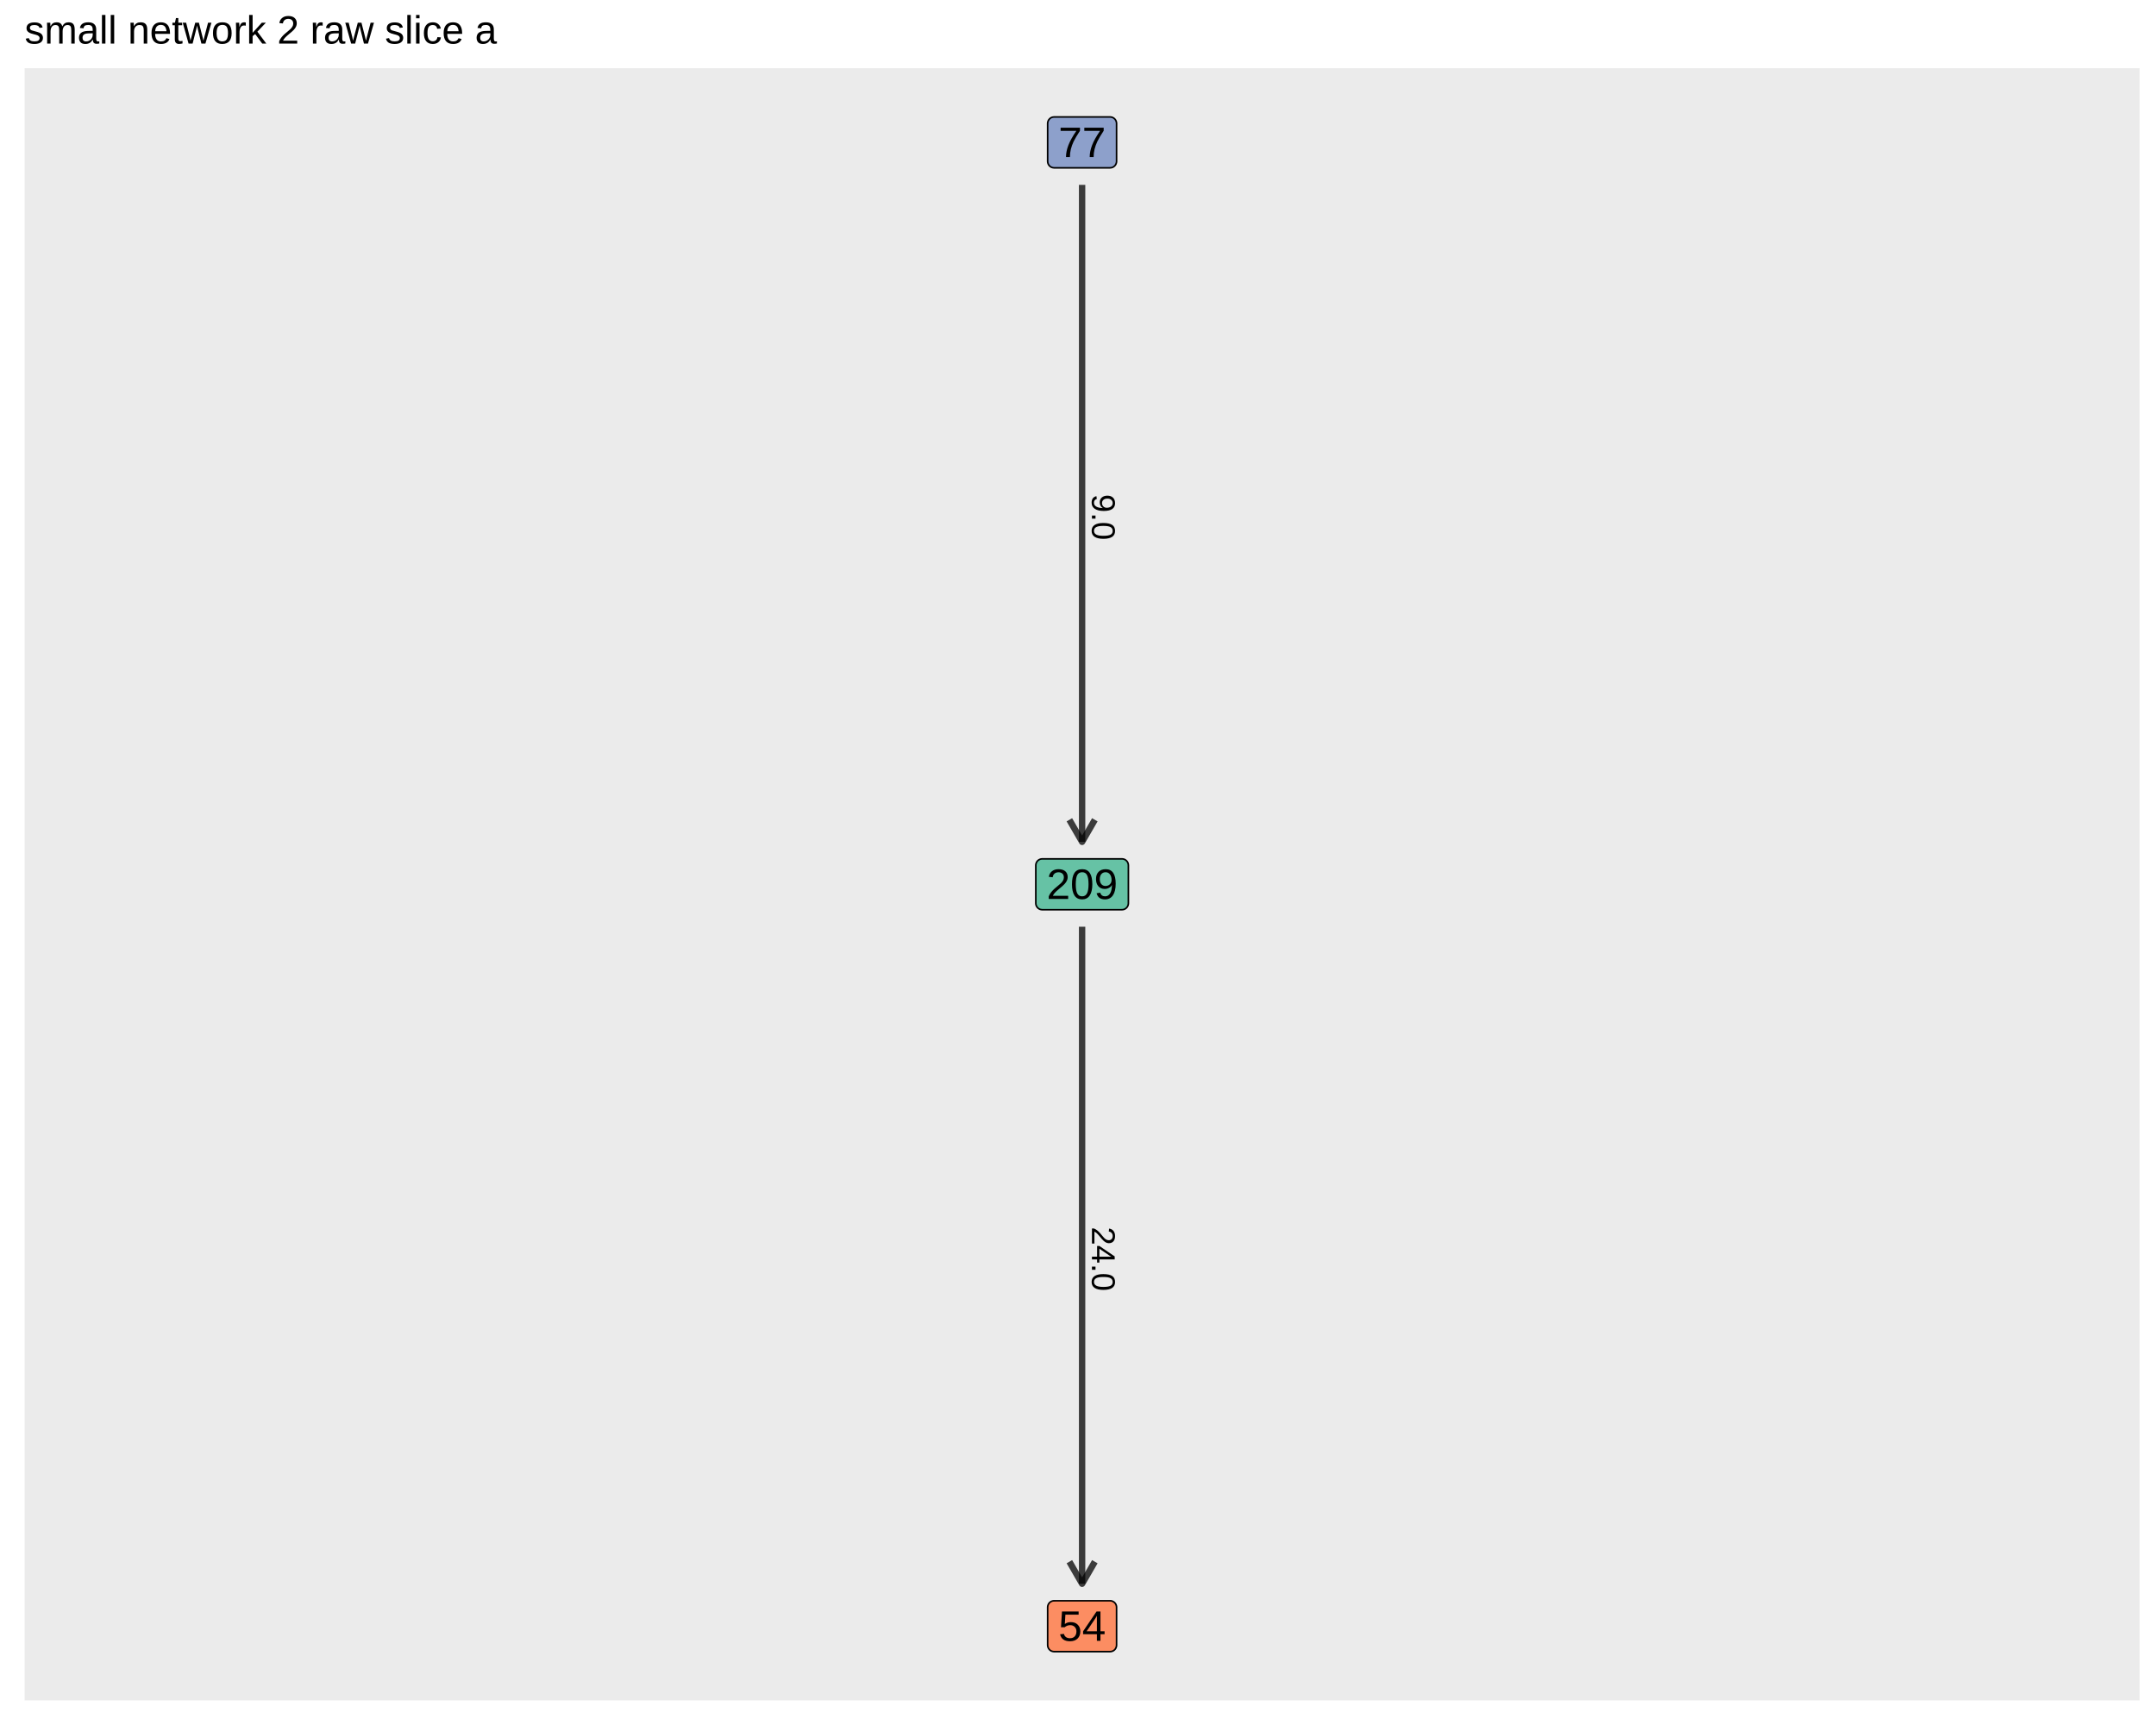
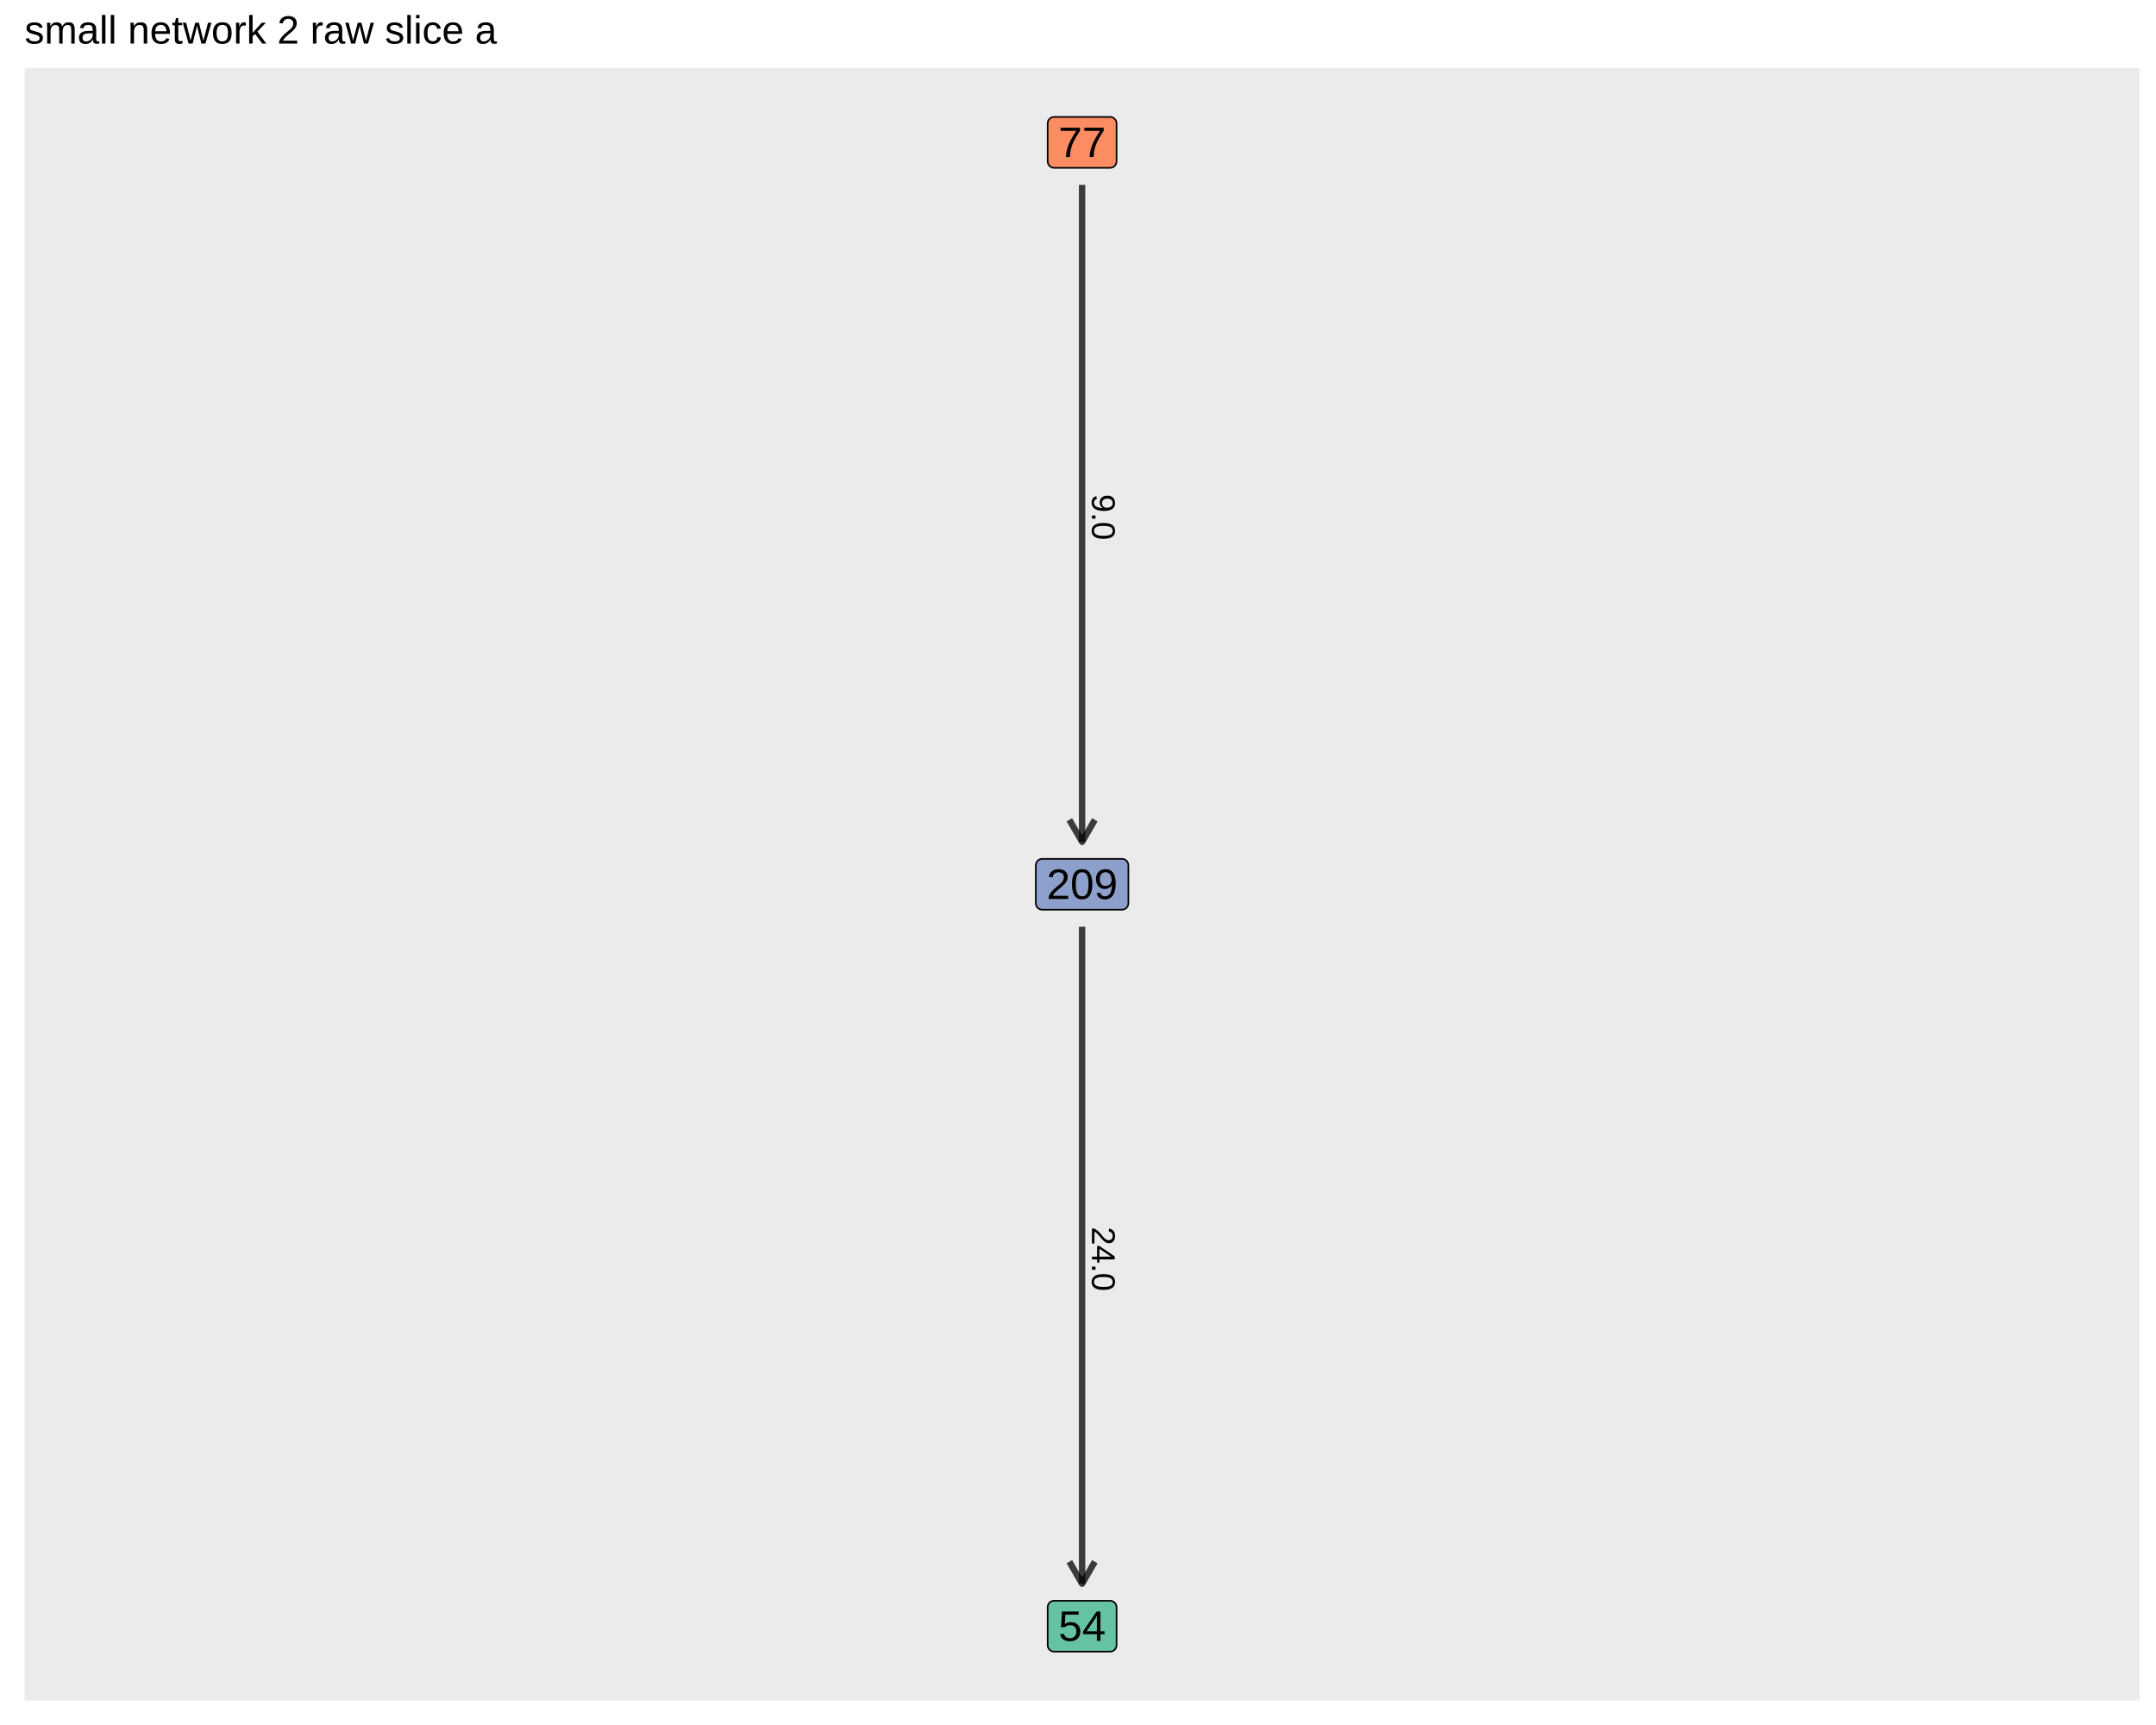
<svg xmlns="http://www.w3.org/2000/svg" viewBox="0 0 720.00 576.00">
  <defs>
    <style type="text/css">
    line, polyline, polygon, path, rect, circle {
      fill: none;
      stroke: #000000;
      stroke-linecap: round;
      stroke-linejoin: round;
      stroke-miterlimit: 10.00;
    }
  </style>
  </defs>
  <rect width="100%" height="100%" style="stroke: none; fill: #FFFFFF;" />
  <rect x="0.00" y="0.00" width="720.00" height="576.00" style="stroke-width: 1.07; stroke: #FFFFFF; fill: #FFFFFF;" />
  <defs>
    <clipPath id="cpOC4yMnw3MTQuNTJ8NTY3Ljc4fDIyLjc3">
      <rect x="8.22" y="22.77" width="706.30" height="545.01" />
    </clipPath>
  </defs>
  <rect x="8.22" y="22.77" width="706.30" height="545.01" style="stroke-width: 1.07; stroke: none; fill: #EBEBEB;" clip-path="url(#cpOC4yMnw3MTQuNTJ8NTY3Ljc4fDIyLjc3)" />
  <polyline points="361.37,61.72 361.37,62.56 361.37,65.06 361.37,67.56 361.37,70.07 361.37,72.57 361.37,75.07 361.37,77.57 361.37,80.07 361.37,82.58 361.37,85.08 361.37,87.58 361.37,90.08 361.37,92.59 361.37,95.09 361.37,97.59 361.37,100.09 361.37,102.60 361.37,105.10 361.37,107.60 361.37,110.10 361.37,112.61 361.37,115.11 361.37,117.61 361.37,120.11 361.37,122.61 361.37,125.12 361.37,127.62 361.37,130.12 361.37,132.62 361.37,135.13 361.37,137.63 361.37,140.13 361.37,142.63 361.37,145.14 361.37,147.64 361.37,150.14 361.37,152.64 361.37,155.15 361.37,157.65 361.37,160.15 361.37,162.65 361.37,165.15 361.37,167.66 361.37,170.16 361.37,172.66 361.37,175.16 361.37,177.67 361.37,180.17 361.37,182.67 361.37,185.17 361.37,187.68 361.37,190.18 361.37,192.68 361.37,195.18 361.37,197.68 361.37,200.19 361.37,202.69 361.37,205.19 361.37,207.69 361.37,210.20 361.37,212.70 361.37,215.20 361.37,217.70 361.37,220.21 361.37,222.71 361.37,225.21 361.37,227.71 361.37,230.22 361.37,232.72 361.37,235.22 361.37,237.72 361.37,240.22 361.37,242.73 361.37,245.23 361.37,247.73 361.37,250.23 361.37,252.74 361.37,255.24 361.37,257.74 361.37,260.24 361.37,262.75 361.37,265.25 361.37,267.75 361.37,270.25 361.37,272.76 361.37,275.26 361.37,277.76 361.37,280.26 361.37,281.10 " style="stroke-width: 2.13; stroke: #000000; stroke-opacity: 0.75; stroke-linecap: butt;" clip-path="url(#cpOC4yMnw3MTQuNTJ8NTY3Ljc4fDIyLjc3)" />
  <polyline points="357.12,273.74 361.37,281.10 365.62,273.74 " style="stroke-width: 2.13; stroke: #000000; stroke-opacity: 0.75; stroke-linecap: butt;" clip-path="url(#cpOC4yMnw3MTQuNTJ8NTY3Ljc4fDIyLjc3)" />
  <polyline points="361.37,309.45 361.37,310.29 361.37,312.79 361.37,315.29 361.37,317.80 361.37,320.30 361.37,322.80 361.37,325.30 361.37,327.81 361.37,330.31 361.37,332.81 361.37,335.31 361.37,337.82 361.37,340.32 361.37,342.82 361.37,345.32 361.37,347.83 361.37,350.33 361.37,352.83 361.37,355.33 361.37,357.83 361.37,360.34 361.37,362.84 361.37,365.34 361.37,367.84 361.37,370.35 361.37,372.85 361.37,375.35 361.37,377.85 361.37,380.36 361.37,382.86 361.37,385.36 361.37,387.86 361.37,390.36 361.37,392.87 361.37,395.37 361.37,397.87 361.37,400.37 361.37,402.88 361.37,405.38 361.37,407.88 361.37,410.38 361.37,412.89 361.37,415.39 361.37,417.89 361.37,420.39 361.37,422.90 361.37,425.40 361.37,427.90 361.37,430.40 361.37,432.90 361.37,435.41 361.37,437.91 361.37,440.41 361.37,442.91 361.37,445.42 361.37,447.92 361.37,450.42 361.37,452.92 361.37,455.43 361.37,457.93 361.37,460.43 361.37,462.93 361.37,465.44 361.37,467.94 361.37,470.44 361.37,472.94 361.37,475.44 361.37,477.95 361.37,480.45 361.37,482.95 361.37,485.45 361.37,487.96 361.37,490.46 361.37,492.96 361.37,495.46 361.37,497.97 361.37,500.47 361.37,502.97 361.37,505.47 361.37,507.97 361.37,510.48 361.37,512.98 361.37,515.48 361.37,517.98 361.37,520.49 361.37,522.99 361.37,525.49 361.37,527.99 361.37,528.83 " style="stroke-width: 2.13; stroke: #000000; stroke-opacity: 0.75; stroke-linecap: butt;" clip-path="url(#cpOC4yMnw3MTQuNTJ8NTY3Ljc4fDIyLjc3)" />
  <polyline points="357.12,521.47 361.37,528.83 365.62,521.47 " style="stroke-width: 2.13; stroke: #000000; stroke-opacity: 0.75; stroke-linecap: butt;" clip-path="url(#cpOC4yMnw3MTQuNTJ8NTY3Ljc4fDIyLjc3)" />
  <g clip-path="url(#cpOC4yMnw3MTQuNTJ8NTY3Ljc4fDIyLjc3)">
    <text transform="translate(364.66,164.99) rotate(-270)" style="font-size: 11.04px; font-family: Liberation Sans;" textLength="15.34px" lengthAdjust="spacingAndGlyphs">9.0</text>
  </g>
  <g clip-path="url(#cpOC4yMnw3MTQuNTJ8NTY3Ljc4fDIyLjc3)">
    <text transform="translate(364.66,409.65) rotate(-270)" style="font-size: 11.04px; font-family: Liberation Sans;" textLength="21.48px" lengthAdjust="spacingAndGlyphs">24.0</text>
  </g>
-   <polygon points="352.02,56.04 370.72,56.04 370.63,56.03 370.98,56.02 371.32,55.95 371.64,55.83 371.94,55.65 372.21,55.43 372.44,55.17 372.63,54.88 372.76,54.56 372.85,54.22 372.88,53.88 372.88,53.88 372.88,41.21 372.88,41.21 372.85,40.87 372.76,40.53 372.63,40.21 372.44,39.92 372.21,39.66 371.94,39.44 371.64,39.26 371.32,39.14 370.98,39.07 370.72,39.05 352.02,39.05 352.28,39.07 351.94,39.06 351.59,39.10 351.26,39.19 350.94,39.34 350.66,39.54 350.41,39.78 350.20,40.06 350.04,40.37 349.93,40.70 349.87,41.04 349.86,41.21 349.86,53.88 349.87,53.70 349.87,54.05 349.93,54.39 350.04,54.72 350.20,55.03 350.41,55.31 350.66,55.55 350.94,55.75 351.26,55.89 351.59,55.99 351.94,56.03 " style="stroke-width: 0.53; fill: #8DA0CB;" clip-path="url(#cpOC4yMnw3MTQuNTJ8NTY3Ljc4fDIyLjc3)" />
+   <polygon points="352.02,56.04 370.72,56.04 370.63,56.03 370.98,56.02 371.32,55.95 371.64,55.83 371.94,55.65 372.21,55.43 372.44,55.17 372.63,54.88 372.76,54.56 372.85,54.22 372.88,53.88 372.88,53.88 372.88,41.21 372.88,41.21 372.85,40.87 372.76,40.53 372.63,40.21 372.44,39.92 372.21,39.66 371.94,39.44 371.64,39.26 371.32,39.14 370.98,39.07 370.72,39.05 352.02,39.05 352.28,39.07 351.94,39.06 351.59,39.10 351.26,39.19 350.94,39.34 350.66,39.54 350.41,39.78 350.20,40.06 350.04,40.37 349.93,40.70 349.87,41.04 349.86,41.21 349.86,53.88 349.87,53.70 349.87,54.05 349.93,54.39 350.04,54.72 350.20,55.03 350.41,55.31 350.66,55.55 350.94,55.75 351.26,55.89 351.59,55.99 351.94,56.03 " style="stroke-width: 0.53; fill: #FC8D62;" clip-path="url(#cpOC4yMnw3MTQuNTJ8NTY3Ljc4fDIyLjc3)" />
  <g clip-path="url(#cpOC4yMnw3MTQuNTJ8NTY3Ljc4fDIyLjc3)">
    <text x="353.46" y="52.44" style="font-size: 14.23px; font-family: Liberation Sans;" textLength="15.81px" lengthAdjust="spacingAndGlyphs">77</text>
  </g>
-   <polygon points="348.07,303.77 374.67,303.77 374.58,303.76 374.93,303.75 375.27,303.68 375.60,303.56 375.90,303.38 376.17,303.16 376.40,302.90 376.58,302.61 376.72,302.29 376.80,301.95 376.83,301.61 376.83,301.61 376.83,288.95 376.83,288.95 376.80,288.60 376.72,288.26 376.58,287.94 376.40,287.65 376.17,287.39 375.90,287.17 375.60,286.99 375.27,286.87 374.93,286.80 374.67,286.79 348.07,286.79 348.33,286.80 347.98,286.79 347.64,286.83 347.30,286.93 346.99,287.07 346.70,287.27 346.45,287.51 346.24,287.79 346.08,288.10 345.97,288.43 345.92,288.77 345.91,288.95 345.91,301.61 345.92,301.43 345.92,301.78 345.97,302.12 346.08,302.45 346.24,302.76 346.45,303.04 346.70,303.28 346.99,303.48 347.30,303.63 347.64,303.72 347.98,303.76 " style="stroke-width: 0.53; fill: #66C2A5;" clip-path="url(#cpOC4yMnw3MTQuNTJ8NTY3Ljc4fDIyLjc3)" />
+   <polygon points="348.07,303.77 374.67,303.77 374.58,303.76 374.93,303.75 375.27,303.68 375.60,303.56 375.90,303.38 376.17,303.16 376.40,302.90 376.58,302.61 376.72,302.29 376.80,301.95 376.83,301.61 376.83,301.61 376.83,288.95 376.83,288.95 376.80,288.60 376.72,288.26 376.58,287.94 376.40,287.65 376.17,287.39 375.90,287.17 375.60,286.99 375.27,286.87 374.93,286.80 374.67,286.79 348.07,286.79 348.33,286.80 347.98,286.79 347.64,286.83 347.30,286.93 346.99,287.07 346.70,287.27 346.45,287.51 346.24,287.79 346.08,288.10 345.97,288.43 345.92,288.77 345.91,288.95 345.91,301.61 345.92,301.43 345.92,301.78 345.97,302.12 346.08,302.45 346.24,302.76 346.45,303.04 346.70,303.28 346.99,303.48 347.30,303.63 347.64,303.72 347.98,303.76 " style="stroke-width: 0.53; fill: #8DA0CB;" clip-path="url(#cpOC4yMnw3MTQuNTJ8NTY3Ljc4fDIyLjc3)" />
  <g clip-path="url(#cpOC4yMnw3MTQuNTJ8NTY3Ljc4fDIyLjc3)">
    <text x="349.51" y="300.17" style="font-size: 14.23px; font-family: Liberation Sans;" textLength="23.72px" lengthAdjust="spacingAndGlyphs">209</text>
  </g>
-   <polygon points="352.02,551.50 370.72,551.50 370.63,551.50 370.98,551.48 371.32,551.41 371.64,551.29 371.94,551.12 372.21,550.90 372.44,550.64 372.63,550.34 372.76,550.02 372.85,549.68 372.88,549.34 372.88,549.34 372.88,536.68 372.88,536.68 372.85,536.33 372.76,535.99 372.63,535.67 372.44,535.38 372.21,535.12 371.94,534.90 371.64,534.73 371.32,534.60 370.98,534.53 370.72,534.52 352.02,534.52 352.28,534.53 351.94,534.52 351.59,534.56 351.26,534.66 350.94,534.81 350.66,535.00 350.41,535.24 350.20,535.52 350.04,535.83 349.93,536.16 349.87,536.50 349.86,536.68 349.86,549.34 349.87,549.16 349.87,549.51 349.93,549.86 350.04,550.18 350.20,550.49 350.41,550.77 350.66,551.01 350.94,551.21 351.26,551.36 351.59,551.45 351.94,551.50 " style="stroke-width: 0.53; fill: #FC8D62;" clip-path="url(#cpOC4yMnw3MTQuNTJ8NTY3Ljc4fDIyLjc3)" />
+   <polygon points="352.02,551.50 370.72,551.50 370.63,551.50 370.98,551.48 371.32,551.41 371.64,551.29 371.94,551.12 372.21,550.90 372.44,550.64 372.63,550.34 372.76,550.02 372.85,549.68 372.88,549.34 372.88,549.34 372.88,536.68 372.88,536.68 372.85,536.33 372.76,535.99 372.63,535.67 372.44,535.38 372.21,535.12 371.94,534.90 371.64,534.73 371.32,534.60 370.98,534.53 370.72,534.52 352.02,534.52 352.28,534.53 351.94,534.52 351.59,534.56 351.26,534.66 350.94,534.81 350.66,535.00 350.41,535.24 350.20,535.52 350.04,535.83 349.93,536.16 349.87,536.50 349.86,536.68 349.86,549.34 349.87,549.16 349.87,549.51 349.93,549.86 350.04,550.18 350.20,550.49 350.41,550.77 350.66,551.01 350.94,551.21 351.26,551.36 351.59,551.45 351.94,551.50 " style="stroke-width: 0.53; fill: #66C2A5;" clip-path="url(#cpOC4yMnw3MTQuNTJ8NTY3Ljc4fDIyLjc3)" />
  <g clip-path="url(#cpOC4yMnw3MTQuNTJ8NTY3Ljc4fDIyLjc3)">
    <text x="353.46" y="547.90" style="font-size: 14.23px; font-family: Liberation Sans;" textLength="15.81px" lengthAdjust="spacingAndGlyphs">54</text>
  </g>
  <defs>
    <clipPath id="cpMC4wMHw3MjAuMDB8NTc2LjAwfDAuMDA=">
      <rect x="0.00" y="0.00" width="720.00" height="576.00" />
    </clipPath>
  </defs>
  <g clip-path="url(#cpMC4wMHw3MjAuMDB8NTc2LjAwfDAuMDA=)">
    <text x="8.22" y="14.56" style="font-size: 13.20px; font-family: Liberation Sans;" textLength="157.52px" lengthAdjust="spacingAndGlyphs">small network 2 raw slice a</text>
  </g>
</svg>
